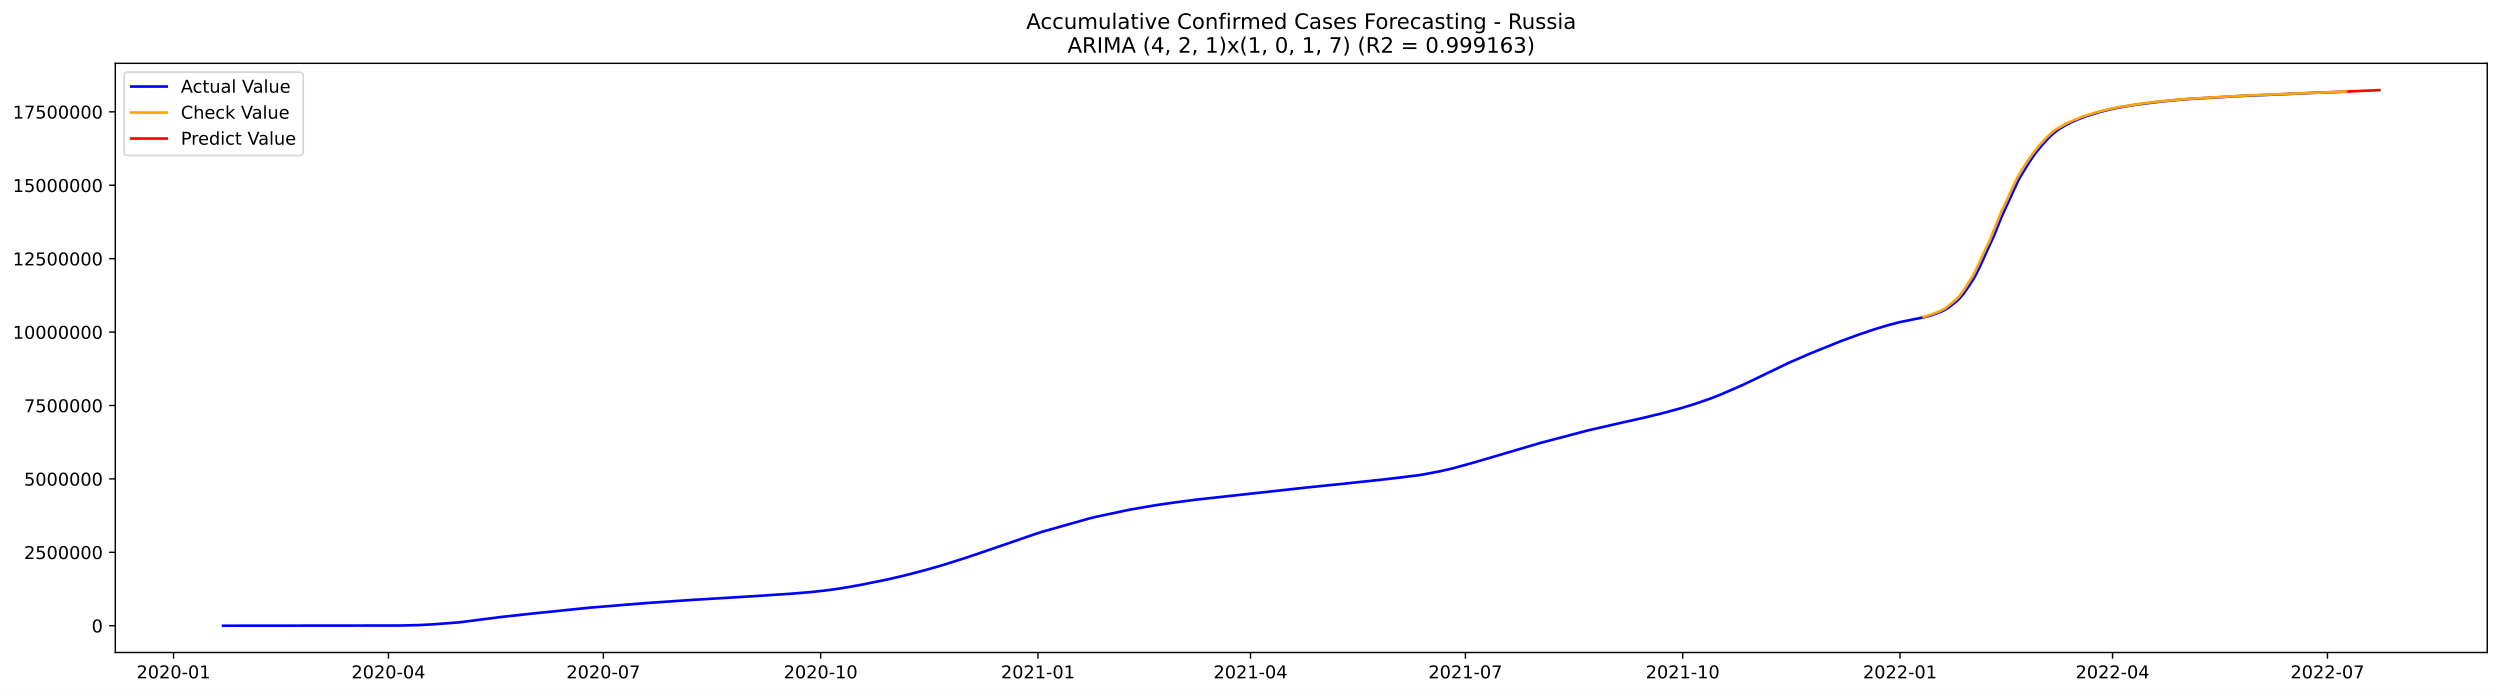
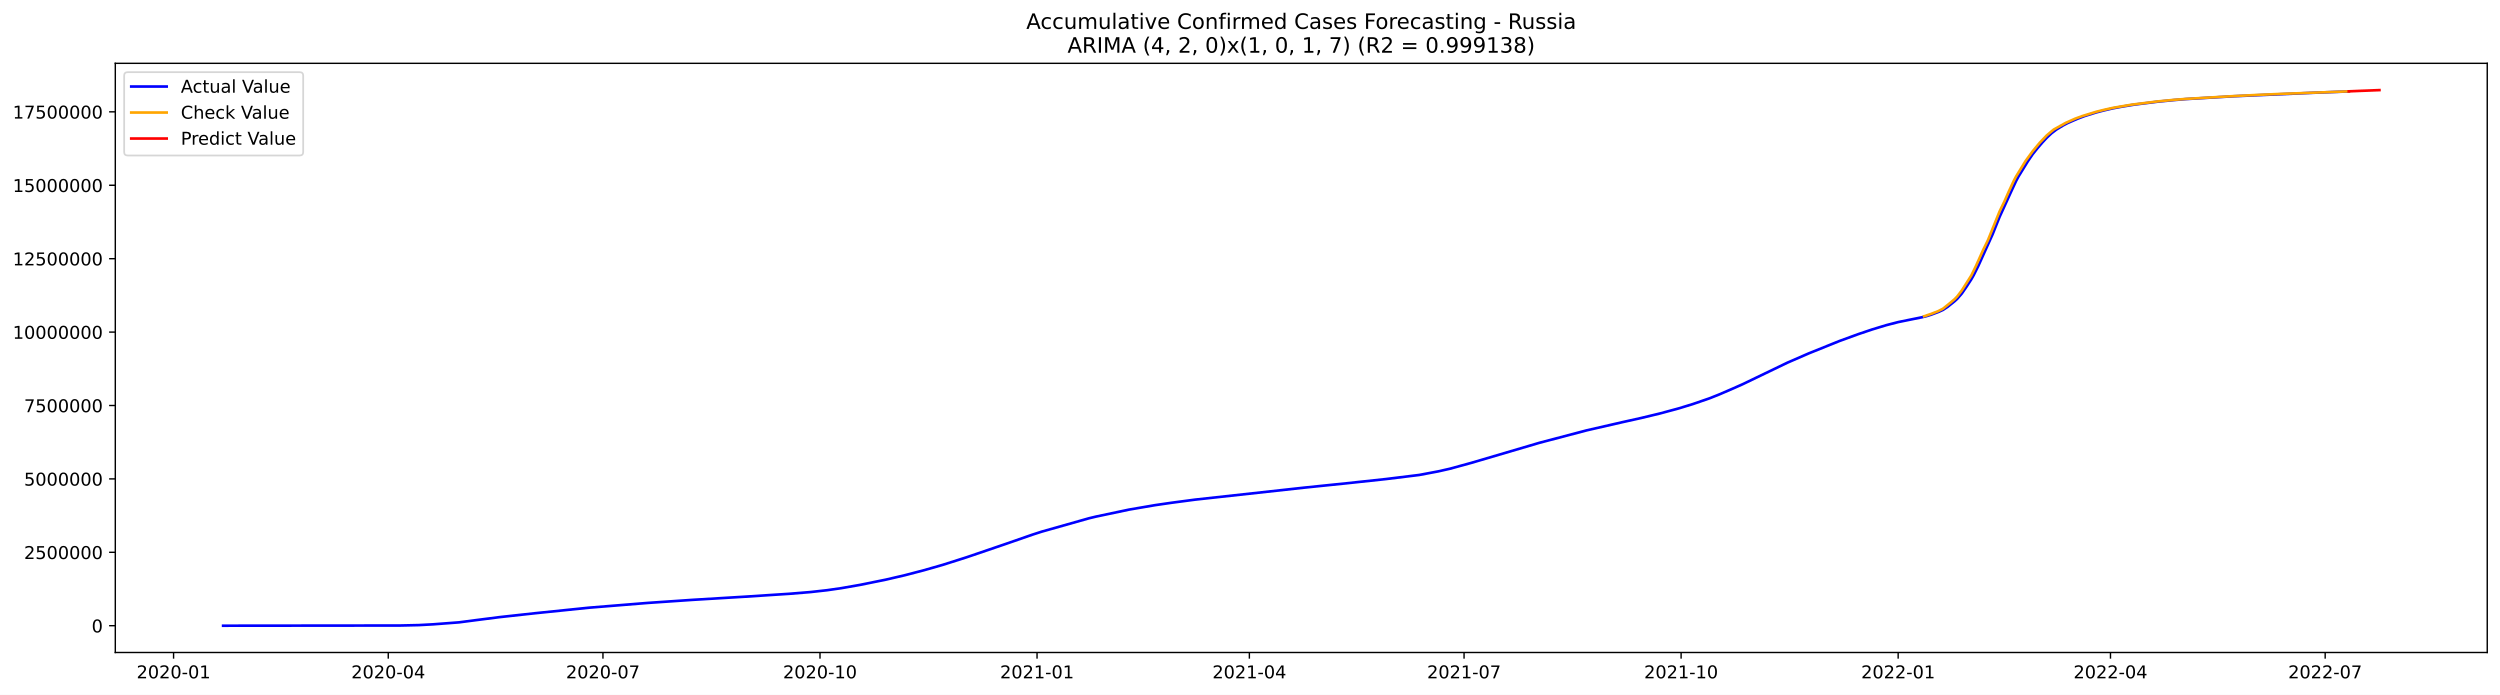
<svg xmlns="http://www.w3.org/2000/svg" xmlns:xlink="http://www.w3.org/1999/xlink" width="1411.5pt" height="392.274pt" viewBox="0 0 1411.5 392.274" version="1.1">
  <defs>
    <style type="text/css">*{stroke-linejoin: round; stroke-linecap: butt}</style>
  </defs>
  <g id="figure_1">
    <g id="patch_1">
      <path d="M 0 392.274  L 1411.5 392.274  L 1411.5 0  L 0 0  z " style="fill: #ffffff" />
    </g>
    <g id="axes_1">
      <g id="patch_2">
        <path d="M 65.1 368.396  L 1404.3 368.396  L 1404.3 35.755  L 65.1 35.755  z " style="fill: #ffffff" />
      </g>
      <g id="matplotlib.axis_1">
        <g id="xtick_1">
          <g id="line2d_1">
            <defs>
-               <path id="m09bd41d33d" d="M 0 0  L 0 3.5  " style="stroke: #000000; stroke-width: 0.8" />
+               <path id="m2f8466ed85" d="M 0 0  L 0 3.5  " style="stroke: #000000; stroke-width: 0.8" />
            </defs>
            <g>
-               <use xlink:href="#m09bd41d33d" x="97.97" y="368.396" style="stroke: #000000; stroke-width: 0.8" />
+               <use xlink:href="#m2f8466ed85" x="98.001" y="368.396" style="stroke: #000000; stroke-width: 0.8" />
            </g>
          </g>
          <g id="text_1">
-             <g transform="translate(77.07853 382.9939)scale(0.1 -0.1)">
+             <g transform="translate(77.10917 382.9939)scale(0.1 -0.1)">
              <defs>
                <path id="DejaVuSans-32" d="M 1228 531  L 3431 531  L 3431 0  L 469 0  L 469 531  Q 828 903 1448 1529  Q 2069 2156 2228 2338  Q 2531 2678 2651 2914  Q 2772 3150 2772 3378  Q 2772 3750 2511 3984  Q 2250 4219 1831 4219  Q 1534 4219 1204 4116  Q 875 4013 500 3803  L 500 4441  Q 881 4594 1212 4672  Q 1544 4750 1819 4750  Q 2544 4750 2975 4387  Q 3406 4025 3406 3419  Q 3406 3131 3298 2873  Q 3191 2616 2906 2266  Q 2828 2175 2409 1742  Q 1991 1309 1228 531  z " transform="scale(0.015625)" />
                <path id="DejaVuSans-30" d="M 2034 4250  Q 1547 4250 1301 3770  Q 1056 3291 1056 2328  Q 1056 1369 1301 889  Q 1547 409 2034 409  Q 2525 409 2770 889  Q 3016 1369 3016 2328  Q 3016 3291 2770 3770  Q 2525 4250 2034 4250  z M 2034 4750  Q 2819 4750 3233 4129  Q 3647 3509 3647 2328  Q 3647 1150 3233 529  Q 2819 -91 2034 -91  Q 1250 -91 836 529  Q 422 1150 422 2328  Q 422 3509 836 4129  Q 1250 4750 2034 4750  z " transform="scale(0.015625)" />
                <path id="DejaVuSans-2d" d="M 313 2009  L 1997 2009  L 1997 1497  L 313 1497  L 313 2009  z " transform="scale(0.015625)" />
                <path id="DejaVuSans-31" d="M 794 531  L 1825 531  L 1825 4091  L 703 3866  L 703 4441  L 1819 4666  L 2450 4666  L 2450 531  L 3481 531  L 3481 0  L 794 0  L 794 531  z " transform="scale(0.015625)" />
              </defs>
              <use xlink:href="#DejaVuSans-32" />
              <use xlink:href="#DejaVuSans-30" x="63.623" />
              <use xlink:href="#DejaVuSans-32" x="127.246" />
              <use xlink:href="#DejaVuSans-30" x="190.869" />
              <use xlink:href="#DejaVuSans-2d" x="254.492" />
              <use xlink:href="#DejaVuSans-30" x="290.576" />
              <use xlink:href="#DejaVuSans-31" x="354.199" />
            </g>
          </g>
        </g>
        <g id="xtick_2">
          <g id="line2d_2">
            <g>
-               <use xlink:href="#m09bd41d33d" x="219.315" y="368.396" style="stroke: #000000; stroke-width: 0.8" />
+               <use xlink:href="#m2f8466ed85" x="219.213" y="368.396" style="stroke: #000000; stroke-width: 0.8" />
            </g>
          </g>
          <g id="text_2">
-             <g transform="translate(198.4239 382.9939)scale(0.1 -0.1)">
+             <g transform="translate(198.3218 382.9939)scale(0.1 -0.1)">
              <defs>
                <path id="DejaVuSans-34" d="M 2419 4116  L 825 1625  L 2419 1625  L 2419 4116  z M 2253 4666  L 3047 4666  L 3047 1625  L 3713 1625  L 3713 1100  L 3047 1100  L 3047 0  L 2419 0  L 2419 1100  L 313 1100  L 313 1709  L 2253 4666  z " transform="scale(0.015625)" />
              </defs>
              <use xlink:href="#DejaVuSans-32" />
              <use xlink:href="#DejaVuSans-30" x="63.623" />
              <use xlink:href="#DejaVuSans-32" x="127.246" />
              <use xlink:href="#DejaVuSans-30" x="190.869" />
              <use xlink:href="#DejaVuSans-2d" x="254.492" />
              <use xlink:href="#DejaVuSans-30" x="290.576" />
              <use xlink:href="#DejaVuSans-34" x="354.199" />
            </g>
          </g>
        </g>
        <g id="xtick_3">
          <g id="line2d_3">
            <g>
-               <use xlink:href="#m09bd41d33d" x="340.661" y="368.396" style="stroke: #000000; stroke-width: 0.8" />
+               <use xlink:href="#m2f8466ed85" x="340.426" y="368.396" style="stroke: #000000; stroke-width: 0.8" />
            </g>
          </g>
          <g id="text_3">
-             <g transform="translate(319.7694 382.9939)scale(0.1 -0.1)">
+             <g transform="translate(319.5345 382.9939)scale(0.1 -0.1)">
              <defs>
                <path id="DejaVuSans-37" d="M 525 4666  L 3525 4666  L 3525 4397  L 1831 0  L 1172 0  L 2766 4134  L 525 4134  L 525 4666  z " transform="scale(0.015625)" />
              </defs>
              <use xlink:href="#DejaVuSans-32" />
              <use xlink:href="#DejaVuSans-30" x="63.623" />
              <use xlink:href="#DejaVuSans-32" x="127.246" />
              <use xlink:href="#DejaVuSans-30" x="190.869" />
              <use xlink:href="#DejaVuSans-2d" x="254.492" />
              <use xlink:href="#DejaVuSans-30" x="290.576" />
              <use xlink:href="#DejaVuSans-37" x="354.199" />
            </g>
          </g>
        </g>
        <g id="xtick_4">
          <g id="line2d_4">
            <g>
-               <use xlink:href="#m09bd41d33d" x="463.34" y="368.396" style="stroke: #000000; stroke-width: 0.8" />
+               <use xlink:href="#m2f8466ed85" x="462.971" y="368.396" style="stroke: #000000; stroke-width: 0.8" />
            </g>
          </g>
          <g id="text_4">
-             <g transform="translate(442.4482 382.9939)scale(0.1 -0.1)">
+             <g transform="translate(442.0791 382.9939)scale(0.1 -0.1)">
              <use xlink:href="#DejaVuSans-32" />
              <use xlink:href="#DejaVuSans-30" x="63.623" />
              <use xlink:href="#DejaVuSans-32" x="127.246" />
              <use xlink:href="#DejaVuSans-30" x="190.869" />
              <use xlink:href="#DejaVuSans-2d" x="254.492" />
              <use xlink:href="#DejaVuSans-31" x="290.576" />
              <use xlink:href="#DejaVuSans-30" x="354.199" />
            </g>
          </g>
        </g>
        <g id="xtick_5">
          <g id="line2d_5">
            <g>
-               <use xlink:href="#m09bd41d33d" x="586.019" y="368.396" style="stroke: #000000; stroke-width: 0.8" />
+               <use xlink:href="#m2f8466ed85" x="585.515" y="368.396" style="stroke: #000000; stroke-width: 0.8" />
            </g>
          </g>
          <g id="text_5">
-             <g transform="translate(565.1271 382.9939)scale(0.1 -0.1)">
+             <g transform="translate(564.6238 382.9939)scale(0.1 -0.1)">
              <use xlink:href="#DejaVuSans-32" />
              <use xlink:href="#DejaVuSans-30" x="63.623" />
              <use xlink:href="#DejaVuSans-32" x="127.246" />
              <use xlink:href="#DejaVuSans-31" x="190.869" />
              <use xlink:href="#DejaVuSans-2d" x="254.492" />
              <use xlink:href="#DejaVuSans-30" x="290.576" />
              <use xlink:href="#DejaVuSans-31" x="354.199" />
            </g>
          </g>
        </g>
        <g id="xtick_6">
          <g id="line2d_6">
            <g>
-               <use xlink:href="#m09bd41d33d" x="706.03" y="368.396" style="stroke: #000000; stroke-width: 0.8" />
+               <use xlink:href="#m2f8466ed85" x="705.396" y="368.396" style="stroke: #000000; stroke-width: 0.8" />
            </g>
          </g>
          <g id="text_6">
-             <g transform="translate(685.1391 382.9939)scale(0.1 -0.1)">
+             <g transform="translate(684.5044 382.9939)scale(0.1 -0.1)">
              <use xlink:href="#DejaVuSans-32" />
              <use xlink:href="#DejaVuSans-30" x="63.623" />
              <use xlink:href="#DejaVuSans-32" x="127.246" />
              <use xlink:href="#DejaVuSans-31" x="190.869" />
              <use xlink:href="#DejaVuSans-2d" x="254.492" />
              <use xlink:href="#DejaVuSans-30" x="290.576" />
              <use xlink:href="#DejaVuSans-34" x="354.199" />
            </g>
          </g>
        </g>
        <g id="xtick_7">
          <g id="line2d_7">
            <g>
-               <use xlink:href="#m09bd41d33d" x="827.376" y="368.396" style="stroke: #000000; stroke-width: 0.8" />
+               <use xlink:href="#m2f8466ed85" x="826.608" y="368.396" style="stroke: #000000; stroke-width: 0.8" />
            </g>
          </g>
          <g id="text_7">
-             <g transform="translate(806.4845 382.9939)scale(0.1 -0.1)">
+             <g transform="translate(805.7171 382.9939)scale(0.1 -0.1)">
              <use xlink:href="#DejaVuSans-32" />
              <use xlink:href="#DejaVuSans-30" x="63.623" />
              <use xlink:href="#DejaVuSans-32" x="127.246" />
              <use xlink:href="#DejaVuSans-31" x="190.869" />
              <use xlink:href="#DejaVuSans-2d" x="254.492" />
              <use xlink:href="#DejaVuSans-30" x="290.576" />
              <use xlink:href="#DejaVuSans-37" x="354.199" />
            </g>
          </g>
        </g>
        <g id="xtick_8">
          <g id="line2d_8">
            <g>
-               <use xlink:href="#m09bd41d33d" x="950.055" y="368.396" style="stroke: #000000; stroke-width: 0.8" />
+               <use xlink:href="#m2f8466ed85" x="949.153" y="368.396" style="stroke: #000000; stroke-width: 0.8" />
            </g>
          </g>
          <g id="text_8">
-             <g transform="translate(929.1634 382.9939)scale(0.1 -0.1)">
+             <g transform="translate(928.2617 382.9939)scale(0.1 -0.1)">
              <use xlink:href="#DejaVuSans-32" />
              <use xlink:href="#DejaVuSans-30" x="63.623" />
              <use xlink:href="#DejaVuSans-32" x="127.246" />
              <use xlink:href="#DejaVuSans-31" x="190.869" />
              <use xlink:href="#DejaVuSans-2d" x="254.492" />
              <use xlink:href="#DejaVuSans-31" x="290.576" />
              <use xlink:href="#DejaVuSans-30" x="354.199" />
            </g>
          </g>
        </g>
        <g id="xtick_9">
          <g id="line2d_9">
            <g>
-               <use xlink:href="#m09bd41d33d" x="1072.734" y="368.396" style="stroke: #000000; stroke-width: 0.8" />
+               <use xlink:href="#m2f8466ed85" x="1071.698" y="368.396" style="stroke: #000000; stroke-width: 0.8" />
            </g>
          </g>
          <g id="text_9">
-             <g transform="translate(1051.842 382.9939)scale(0.1 -0.1)">
+             <g transform="translate(1050.806 382.9939)scale(0.1 -0.1)">
              <use xlink:href="#DejaVuSans-32" />
              <use xlink:href="#DejaVuSans-30" x="63.623" />
              <use xlink:href="#DejaVuSans-32" x="127.246" />
              <use xlink:href="#DejaVuSans-32" x="190.869" />
              <use xlink:href="#DejaVuSans-2d" x="254.492" />
              <use xlink:href="#DejaVuSans-30" x="290.576" />
              <use xlink:href="#DejaVuSans-31" x="354.199" />
            </g>
          </g>
        </g>
        <g id="xtick_10">
          <g id="line2d_10">
            <g>
-               <use xlink:href="#m09bd41d33d" x="1192.746" y="368.396" style="stroke: #000000; stroke-width: 0.8" />
+               <use xlink:href="#m2f8466ed85" x="1191.578" y="368.396" style="stroke: #000000; stroke-width: 0.8" />
            </g>
          </g>
          <g id="text_10">
-             <g transform="translate(1171.854 382.9939)scale(0.1 -0.1)">
+             <g transform="translate(1170.687 382.9939)scale(0.1 -0.1)">
              <use xlink:href="#DejaVuSans-32" />
              <use xlink:href="#DejaVuSans-30" x="63.623" />
              <use xlink:href="#DejaVuSans-32" x="127.246" />
              <use xlink:href="#DejaVuSans-32" x="190.869" />
              <use xlink:href="#DejaVuSans-2d" x="254.492" />
              <use xlink:href="#DejaVuSans-30" x="290.576" />
              <use xlink:href="#DejaVuSans-34" x="354.199" />
            </g>
          </g>
        </g>
        <g id="xtick_11">
          <g id="line2d_11">
            <g>
-               <use xlink:href="#m09bd41d33d" x="1314.091" y="368.396" style="stroke: #000000; stroke-width: 0.8" />
+               <use xlink:href="#m2f8466ed85" x="1312.791" y="368.396" style="stroke: #000000; stroke-width: 0.8" />
            </g>
          </g>
          <g id="text_11">
-             <g transform="translate(1293.2 382.9939)scale(0.1 -0.1)">
+             <g transform="translate(1291.9 382.9939)scale(0.1 -0.1)">
              <use xlink:href="#DejaVuSans-32" />
              <use xlink:href="#DejaVuSans-30" x="63.623" />
              <use xlink:href="#DejaVuSans-32" x="127.246" />
              <use xlink:href="#DejaVuSans-32" x="190.869" />
              <use xlink:href="#DejaVuSans-2d" x="254.492" />
              <use xlink:href="#DejaVuSans-30" x="290.576" />
              <use xlink:href="#DejaVuSans-37" x="354.199" />
            </g>
          </g>
        </g>
      </g>
      <g id="matplotlib.axis_2">
        <g id="ytick_1">
          <g id="line2d_12">
            <defs>
-               <path id="m9fa3231ff2" d="M 0 0  L -3.5 0  " style="stroke: #000000; stroke-width: 0.8" />
+               <path id="m6894d0f2d2" d="M 0 0  L -3.5 0  " style="stroke: #000000; stroke-width: 0.8" />
            </defs>
            <g>
-               <use xlink:href="#m9fa3231ff2" x="65.1" y="353.276" style="stroke: #000000; stroke-width: 0.8" />
+               <use xlink:href="#m6894d0f2d2" x="65.1" y="353.276" style="stroke: #000000; stroke-width: 0.8" />
            </g>
          </g>
          <g id="text_12">
            <g transform="translate(51.7375 357.0747)scale(0.1 -0.1)">
              <use xlink:href="#DejaVuSans-30" />
            </g>
          </g>
        </g>
        <g id="ytick_2">
          <g id="line2d_13">
            <g>
-               <use xlink:href="#m9fa3231ff2" x="65.1" y="311.829" style="stroke: #000000; stroke-width: 0.8" />
+               <use xlink:href="#m6894d0f2d2" x="65.1" y="311.83" style="stroke: #000000; stroke-width: 0.8" />
            </g>
          </g>
          <g id="text_13">
-             <g transform="translate(13.5625 315.6285)scale(0.1 -0.1)">
+             <g transform="translate(13.5625 315.6291)scale(0.1 -0.1)">
              <defs>
                <path id="DejaVuSans-35" d="M 691 4666  L 3169 4666  L 3169 4134  L 1269 4134  L 1269 2991  Q 1406 3038 1543 3061  Q 1681 3084 1819 3084  Q 2600 3084 3056 2656  Q 3513 2228 3513 1497  Q 3513 744 3044 326  Q 2575 -91 1722 -91  Q 1428 -91 1123 -41  Q 819 9 494 109  L 494 744  Q 775 591 1075 516  Q 1375 441 1709 441  Q 2250 441 2565 725  Q 2881 1009 2881 1497  Q 2881 1984 2565 2268  Q 2250 2553 1709 2553  Q 1456 2553 1204 2497  Q 953 2441 691 2322  L 691 4666  z " transform="scale(0.015625)" />
              </defs>
              <use xlink:href="#DejaVuSans-32" />
              <use xlink:href="#DejaVuSans-35" x="63.623" />
              <use xlink:href="#DejaVuSans-30" x="127.246" />
              <use xlink:href="#DejaVuSans-30" x="190.869" />
              <use xlink:href="#DejaVuSans-30" x="254.492" />
              <use xlink:href="#DejaVuSans-30" x="318.115" />
              <use xlink:href="#DejaVuSans-30" x="381.738" />
            </g>
          </g>
        </g>
        <g id="ytick_3">
          <g id="line2d_14">
            <g>
-               <use xlink:href="#m9fa3231ff2" x="65.1" y="270.383" style="stroke: #000000; stroke-width: 0.8" />
+               <use xlink:href="#m6894d0f2d2" x="65.1" y="270.384" style="stroke: #000000; stroke-width: 0.8" />
            </g>
          </g>
          <g id="text_14">
-             <g transform="translate(13.5625 274.1823)scale(0.1 -0.1)">
+             <g transform="translate(13.5625 274.1835)scale(0.1 -0.1)">
              <use xlink:href="#DejaVuSans-35" />
              <use xlink:href="#DejaVuSans-30" x="63.623" />
              <use xlink:href="#DejaVuSans-30" x="127.246" />
              <use xlink:href="#DejaVuSans-30" x="190.869" />
              <use xlink:href="#DejaVuSans-30" x="254.492" />
              <use xlink:href="#DejaVuSans-30" x="318.115" />
              <use xlink:href="#DejaVuSans-30" x="381.738" />
            </g>
          </g>
        </g>
        <g id="ytick_4">
          <g id="line2d_15">
            <g>
-               <use xlink:href="#m9fa3231ff2" x="65.1" y="228.937" style="stroke: #000000; stroke-width: 0.8" />
+               <use xlink:href="#m6894d0f2d2" x="65.1" y="228.939" style="stroke: #000000; stroke-width: 0.8" />
            </g>
          </g>
          <g id="text_15">
-             <g transform="translate(13.5625 232.7361)scale(0.1 -0.1)">
+             <g transform="translate(13.5625 232.7379)scale(0.1 -0.1)">
              <use xlink:href="#DejaVuSans-37" />
              <use xlink:href="#DejaVuSans-35" x="63.623" />
              <use xlink:href="#DejaVuSans-30" x="127.246" />
              <use xlink:href="#DejaVuSans-30" x="190.869" />
              <use xlink:href="#DejaVuSans-30" x="254.492" />
              <use xlink:href="#DejaVuSans-30" x="318.115" />
              <use xlink:href="#DejaVuSans-30" x="381.738" />
            </g>
          </g>
        </g>
        <g id="ytick_5">
          <g id="line2d_16">
            <g>
-               <use xlink:href="#m9fa3231ff2" x="65.1" y="187.491" style="stroke: #000000; stroke-width: 0.8" />
+               <use xlink:href="#m6894d0f2d2" x="65.1" y="187.493" style="stroke: #000000; stroke-width: 0.8" />
            </g>
          </g>
          <g id="text_16">
-             <g transform="translate(7.2 191.29)scale(0.1 -0.1)">
+             <g transform="translate(7.2 191.2924)scale(0.1 -0.1)">
              <use xlink:href="#DejaVuSans-31" />
              <use xlink:href="#DejaVuSans-30" x="63.623" />
              <use xlink:href="#DejaVuSans-30" x="127.246" />
              <use xlink:href="#DejaVuSans-30" x="190.869" />
              <use xlink:href="#DejaVuSans-30" x="254.492" />
              <use xlink:href="#DejaVuSans-30" x="318.115" />
              <use xlink:href="#DejaVuSans-30" x="381.738" />
              <use xlink:href="#DejaVuSans-30" x="445.361" />
            </g>
          </g>
        </g>
        <g id="ytick_6">
          <g id="line2d_17">
            <g>
-               <use xlink:href="#m9fa3231ff2" x="65.1" y="146.045" style="stroke: #000000; stroke-width: 0.8" />
+               <use xlink:href="#m6894d0f2d2" x="65.1" y="146.048" style="stroke: #000000; stroke-width: 0.8" />
            </g>
          </g>
          <g id="text_17">
-             <g transform="translate(7.2 149.8438)scale(0.1 -0.1)">
+             <g transform="translate(7.2 149.8468)scale(0.1 -0.1)">
              <use xlink:href="#DejaVuSans-31" />
              <use xlink:href="#DejaVuSans-32" x="63.623" />
              <use xlink:href="#DejaVuSans-35" x="127.246" />
              <use xlink:href="#DejaVuSans-30" x="190.869" />
              <use xlink:href="#DejaVuSans-30" x="254.492" />
              <use xlink:href="#DejaVuSans-30" x="318.115" />
              <use xlink:href="#DejaVuSans-30" x="381.738" />
              <use xlink:href="#DejaVuSans-30" x="445.361" />
            </g>
          </g>
        </g>
        <g id="ytick_7">
          <g id="line2d_18">
            <g>
-               <use xlink:href="#m9fa3231ff2" x="65.1" y="104.598" style="stroke: #000000; stroke-width: 0.8" />
+               <use xlink:href="#m6894d0f2d2" x="65.1" y="104.602" style="stroke: #000000; stroke-width: 0.8" />
            </g>
          </g>
          <g id="text_18">
-             <g transform="translate(7.2 108.3976)scale(0.1 -0.1)">
+             <g transform="translate(7.2 108.4012)scale(0.1 -0.1)">
              <use xlink:href="#DejaVuSans-31" />
              <use xlink:href="#DejaVuSans-35" x="63.623" />
              <use xlink:href="#DejaVuSans-30" x="127.246" />
              <use xlink:href="#DejaVuSans-30" x="190.869" />
              <use xlink:href="#DejaVuSans-30" x="254.492" />
              <use xlink:href="#DejaVuSans-30" x="318.115" />
              <use xlink:href="#DejaVuSans-30" x="381.738" />
              <use xlink:href="#DejaVuSans-30" x="445.361" />
            </g>
          </g>
        </g>
        <g id="ytick_8">
          <g id="line2d_19">
            <g>
-               <use xlink:href="#m9fa3231ff2" x="65.1" y="63.152" style="stroke: #000000; stroke-width: 0.8" />
+               <use xlink:href="#m6894d0f2d2" x="65.1" y="63.156" style="stroke: #000000; stroke-width: 0.8" />
            </g>
          </g>
          <g id="text_19">
-             <g transform="translate(7.2 66.95139)scale(0.1 -0.1)">
+             <g transform="translate(7.2 66.95559)scale(0.1 -0.1)">
              <use xlink:href="#DejaVuSans-31" />
              <use xlink:href="#DejaVuSans-37" x="63.623" />
              <use xlink:href="#DejaVuSans-35" x="127.246" />
              <use xlink:href="#DejaVuSans-30" x="190.869" />
              <use xlink:href="#DejaVuSans-30" x="254.492" />
              <use xlink:href="#DejaVuSans-30" x="318.115" />
              <use xlink:href="#DejaVuSans-30" x="381.738" />
              <use xlink:href="#DejaVuSans-30" x="445.361" />
            </g>
          </g>
        </g>
      </g>
      <g id="line2d_20">
-         <path d="M 125.973 353.276  L 225.983 353.17  L 236.65 352.926  L 244.651 352.494  L 259.319 351.378  L 268.654 350.161  L 281.988 348.457  L 301.99 346.26  L 332.66 343.11  L 365.997 340.407  L 391.332 338.677  L 420.669 336.905  L 446.005 335.255  L 458.006 334.272  L 467.34 333.231  L 475.341 332.084  L 486.009 330.218  L 500.677 327.24  L 511.344 324.759  L 522.012 321.978  L 532.68 318.927  L 546.015 314.696  L 563.35 308.798  L 568.683 306.978  L 583.352 301.882  L 588.685 300.162  L 615.355 292.624  L 619.355 291.666  L 638.024 287.725  L 652.692 285.214  L 662.026 283.859  L 675.361 282.092  L 736.7 275.357  L 760.703 272.886  L 783.372 270.456  L 802.04 268.163  L 812.708 266.152  L 819.375 264.647  L 831.376 261.361  L 870.047 249.984  L 896.716 242.971  L 916.718 238.389  L 927.386 236.019  L 938.054 233.454  L 948.721 230.576  L 956.722 228.126  L 966.056 224.91  L 971.39 222.794  L 979.391 219.349  L 984.725 216.984  L 1010.061 204.796  L 1022.062 199.578  L 1039.397 192.59  L 1050.065 188.698  L 1058.066 186  L 1066.066 183.573  L 1072.734 181.854  L 1078.068 180.765  L 1086.068 179.15  L 1088.735 178.507  L 1091.402 177.669  L 1095.403 176.171  L 1098.07 174.976  L 1100.736 173.22  L 1104.737 169.996  L 1106.07 168.768  L 1108.737 165.695  L 1111.404 161.838  L 1114.071 157.731  L 1115.405 155.394  L 1118.072 150.062  L 1126.072 132.384  L 1130.073 122.438  L 1136.74 107.874  L 1139.407 102.149  L 1140.74 99.664  L 1146.074 91.011  L 1148.741 87.094  L 1151.408 83.748  L 1154.075 80.629  L 1156.742 77.749  L 1159.409 75.25  L 1162.076 73.205  L 1166.076 70.766  L 1168.743 69.373  L 1174.077 67.051  L 1178.077 65.539  L 1184.745 63.454  L 1188.745 62.416  L 1194.079 61.171  L 1199.413 60.18  L 1206.08 59.083  L 1219.415 57.402  L 1228.749 56.482  L 1235.417 55.93  L 1262.086 54.354  L 1307.424 52.376  L 1326.092 51.666  L 1326.092 51.666  " clip-path="url(#pcb924388eb)" style="fill: none; stroke: #0000ff; stroke-width: 1.5; stroke-linecap: square" />
+         <path d="M 125.973 353.276  L 225.873 353.17  L 236.529 352.926  L 244.521 352.494  L 259.173 351.378  L 268.497 350.161  L 281.818 348.457  L 301.798 346.26  L 332.434 343.111  L 365.734 340.407  L 391.042 338.677  L 420.346 336.905  L 445.654 335.256  L 457.643 334.272  L 466.967 333.232  L 474.959 332.084  L 485.615 330.218  L 500.267 327.24  L 510.923 324.76  L 521.579 321.979  L 532.235 318.928  L 545.555 314.696  L 562.871 308.798  L 568.199 306.979  L 582.851 301.883  L 588.179 300.163  L 614.819 292.625  L 618.815 291.667  L 637.463 287.726  L 652.116 285.215  L 661.44 283.86  L 674.76 282.093  L 736.032 275.358  L 760.008 272.887  L 782.652 270.457  L 801.3 268.164  L 811.956 266.153  L 818.616 264.648  L 830.605 261.362  L 869.233 249.985  L 895.873 242.972  L 915.853 238.391  L 926.509 236.021  L 937.165 233.455  L 947.821 230.578  L 955.813 228.127  L 965.137 224.912  L 970.465 222.796  L 978.457 219.351  L 983.785 216.986  L 1009.093 204.799  L 1021.082 199.581  L 1038.398 192.592  L 1049.054 188.701  L 1057.046 186.002  L 1065.038 183.576  L 1071.698 181.856  L 1077.026 180.768  L 1085.018 179.153  L 1087.682 178.51  L 1090.346 177.672  L 1094.342 176.173  L 1097.006 174.978  L 1099.67 173.223  L 1103.666 169.999  L 1104.998 168.771  L 1107.662 165.698  L 1110.326 161.841  L 1112.99 157.734  L 1114.322 155.397  L 1116.986 150.065  L 1124.978 132.388  L 1128.974 122.441  L 1135.634 107.877  L 1138.298 102.152  L 1139.63 99.668  L 1144.958 91.015  L 1147.622 87.098  L 1150.286 83.752  L 1152.95 80.633  L 1155.614 77.753  L 1158.278 75.254  L 1160.942 73.209  L 1164.938 70.77  L 1167.602 69.377  L 1172.93 67.055  L 1176.926 65.543  L 1183.586 63.458  L 1187.582 62.42  L 1192.91 61.175  L 1198.238 60.184  L 1204.899 59.087  L 1218.219 57.407  L 1227.543 56.486  L 1234.203 55.934  L 1260.843 54.358  L 1306.131 52.38  L 1326.111 51.619  L 1326.111 51.619  " clip-path="url(#p43f65e0949)" style="fill: none; stroke: #0000ff; stroke-width: 1.5; stroke-linecap: square" />
      </g>
      <g id="line2d_21">
-         <path d="M 1086.068 178.85  L 1087.402 178.556  L 1091.402 177.2  L 1095.403 175.645  L 1098.07 174.287  L 1102.07 171.076  L 1104.737 168.831  L 1106.07 167.446  L 1108.737 163.94  L 1114.071 155.561  L 1116.738 150.109  L 1120.738 141.209  L 1123.405 135.786  L 1130.073 119.349  L 1132.74 113.855  L 1135.407 107.833  L 1138.073 102.114  L 1139.407 99.608  L 1143.407 93.005  L 1146.074 89.053  L 1147.408 87.12  L 1151.408 82.096  L 1155.409 77.708  L 1158.075 75.256  L 1160.742 73.095  L 1166.076 70.087  L 1167.41 69.365  L 1175.411 65.992  L 1183.411 63.44  L 1191.412 61.451  L 1196.746 60.41  L 1210.081 58.337  L 1218.081 57.397  L 1232.75 56.02  L 1242.084 55.41  L 1256.752 54.574  L 1268.753 53.919  L 1326.092 51.615  L 1326.092 51.615  " clip-path="url(#pcb924388eb)" style="fill: none; stroke: #ffa500; stroke-width: 1.5; stroke-linecap: square" />
+         <path d="M 1086.35 178.559  L 1090.346 177.203  L 1094.342 175.647  L 1097.006 174.289  L 1101.002 171.078  L 1103.666 168.828  L 1104.998 167.449  L 1107.662 163.947  L 1112.99 155.564  L 1115.654 150.117  L 1119.65 141.202  L 1122.314 135.782  L 1128.974 119.353  L 1131.638 113.873  L 1134.302 107.85  L 1136.966 102.121  L 1138.298 99.606  L 1143.626 90.927  L 1147.622 85.438  L 1151.618 80.617  L 1155.614 76.42  L 1158.278 74.173  L 1159.61 73.089  L 1166.27 69.386  L 1171.598 67.018  L 1175.594 65.544  L 1183.586 63.091  L 1187.582 62.097  L 1192.91 60.892  L 1203.567 59.083  L 1218.219 57.261  L 1227.543 56.359  L 1234.203 55.84  L 1246.191 55.137  L 1259.511 54.356  L 1272.831 53.671  L 1287.483 53.022  L 1326.111 51.571  L 1326.111 51.571  " clip-path="url(#p43f65e0949)" style="fill: none; stroke: #ffa500; stroke-width: 1.5; stroke-linecap: square" />
      </g>
      <g id="line2d_22">
-         <path d="M 1326.092 51.615  L 1327.426 51.564  L 1328.759 51.51  L 1330.093 51.452  L 1331.426 51.394  L 1332.76 51.334  L 1334.093 51.277  L 1335.426 51.222  L 1336.76 51.169  L 1338.093 51.112  L 1339.427 51.054  L 1340.76 50.994  L 1342.094 50.934  L 1343.427 50.876  " clip-path="url(#pcb924388eb)" style="fill: none; stroke: #ff0000; stroke-width: 1.5; stroke-linecap: square" />
+         <path d="M 1326.111 51.571  L 1327.443 51.518  L 1328.775 51.463  L 1330.107 51.407  L 1331.439 51.35  L 1332.771 51.295  L 1334.103 51.244  L 1335.435 51.195  L 1336.767 51.142  L 1338.099 51.089  L 1339.431 51.034  L 1340.763 50.98  L 1342.095 50.926  L 1343.427 50.876  " clip-path="url(#p43f65e0949)" style="fill: none; stroke: #ff0000; stroke-width: 1.5; stroke-linecap: square" />
      </g>
      <g id="patch_3">
        <path d="M 65.1 368.396  L 65.1 35.755  " style="fill: none; stroke: #000000; stroke-width: 0.8; stroke-linejoin: miter; stroke-linecap: square" />
      </g>
      <g id="patch_4">
        <path d="M 1404.3 368.396  L 1404.3 35.755  " style="fill: none; stroke: #000000; stroke-width: 0.8; stroke-linejoin: miter; stroke-linecap: square" />
      </g>
      <g id="patch_5">
        <path d="M 65.1 368.396  L 1404.3 368.396  " style="fill: none; stroke: #000000; stroke-width: 0.8; stroke-linejoin: miter; stroke-linecap: square" />
      </g>
      <g id="patch_6">
        <path d="M 65.1 35.755  L 1404.3 35.755  " style="fill: none; stroke: #000000; stroke-width: 0.8; stroke-linejoin: miter; stroke-linecap: square" />
      </g>
      <g id="text_20">
        <g transform="translate(579.4322 16.31812)scale(0.12 -0.12)">
          <defs>
            <path id="DejaVuSans-41" d="M 2188 4044  L 1331 1722  L 3047 1722  L 2188 4044  z M 1831 4666  L 2547 4666  L 4325 0  L 3669 0  L 3244 1197  L 1141 1197  L 716 0  L 50 0  L 1831 4666  z " transform="scale(0.015625)" />
            <path id="DejaVuSans-63" d="M 3122 3366  L 3122 2828  Q 2878 2963 2633 3030  Q 2388 3097 2138 3097  Q 1578 3097 1268 2742  Q 959 2388 959 1747  Q 959 1106 1268 751  Q 1578 397 2138 397  Q 2388 397 2633 464  Q 2878 531 3122 666  L 3122 134  Q 2881 22 2623 -34  Q 2366 -91 2075 -91  Q 1284 -91 818 406  Q 353 903 353 1747  Q 353 2603 823 3093  Q 1294 3584 2113 3584  Q 2378 3584 2631 3529  Q 2884 3475 3122 3366  z " transform="scale(0.015625)" />
            <path id="DejaVuSans-75" d="M 544 1381  L 544 3500  L 1119 3500  L 1119 1403  Q 1119 906 1312 657  Q 1506 409 1894 409  Q 2359 409 2629 706  Q 2900 1003 2900 1516  L 2900 3500  L 3475 3500  L 3475 0  L 2900 0  L 2900 538  Q 2691 219 2414 64  Q 2138 -91 1772 -91  Q 1169 -91 856 284  Q 544 659 544 1381  z M 1991 3584  L 1991 3584  z " transform="scale(0.015625)" />
            <path id="DejaVuSans-6d" d="M 3328 2828  Q 3544 3216 3844 3400  Q 4144 3584 4550 3584  Q 5097 3584 5394 3201  Q 5691 2819 5691 2113  L 5691 0  L 5113 0  L 5113 2094  Q 5113 2597 4934 2840  Q 4756 3084 4391 3084  Q 3944 3084 3684 2787  Q 3425 2491 3425 1978  L 3425 0  L 2847 0  L 2847 2094  Q 2847 2600 2669 2842  Q 2491 3084 2119 3084  Q 1678 3084 1418 2786  Q 1159 2488 1159 1978  L 1159 0  L 581 0  L 581 3500  L 1159 3500  L 1159 2956  Q 1356 3278 1631 3431  Q 1906 3584 2284 3584  Q 2666 3584 2933 3390  Q 3200 3197 3328 2828  z " transform="scale(0.015625)" />
            <path id="DejaVuSans-6c" d="M 603 4863  L 1178 4863  L 1178 0  L 603 0  L 603 4863  z " transform="scale(0.015625)" />
            <path id="DejaVuSans-61" d="M 2194 1759  Q 1497 1759 1228 1600  Q 959 1441 959 1056  Q 959 750 1161 570  Q 1363 391 1709 391  Q 2188 391 2477 730  Q 2766 1069 2766 1631  L 2766 1759  L 2194 1759  z M 3341 1997  L 3341 0  L 2766 0  L 2766 531  Q 2569 213 2275 61  Q 1981 -91 1556 -91  Q 1019 -91 701 211  Q 384 513 384 1019  Q 384 1609 779 1909  Q 1175 2209 1959 2209  L 2766 2209  L 2766 2266  Q 2766 2663 2505 2880  Q 2244 3097 1772 3097  Q 1472 3097 1187 3025  Q 903 2953 641 2809  L 641 3341  Q 956 3463 1253 3523  Q 1550 3584 1831 3584  Q 2591 3584 2966 3190  Q 3341 2797 3341 1997  z " transform="scale(0.015625)" />
            <path id="DejaVuSans-74" d="M 1172 4494  L 1172 3500  L 2356 3500  L 2356 3053  L 1172 3053  L 1172 1153  Q 1172 725 1289 603  Q 1406 481 1766 481  L 2356 481  L 2356 0  L 1766 0  Q 1100 0 847 248  Q 594 497 594 1153  L 594 3053  L 172 3053  L 172 3500  L 594 3500  L 594 4494  L 1172 4494  z " transform="scale(0.015625)" />
            <path id="DejaVuSans-69" d="M 603 3500  L 1178 3500  L 1178 0  L 603 0  L 603 3500  z M 603 4863  L 1178 4863  L 1178 4134  L 603 4134  L 603 4863  z " transform="scale(0.015625)" />
            <path id="DejaVuSans-76" d="M 191 3500  L 800 3500  L 1894 563  L 2988 3500  L 3597 3500  L 2284 0  L 1503 0  L 191 3500  z " transform="scale(0.015625)" />
            <path id="DejaVuSans-65" d="M 3597 1894  L 3597 1613  L 953 1613  Q 991 1019 1311 708  Q 1631 397 2203 397  Q 2534 397 2845 478  Q 3156 559 3463 722  L 3463 178  Q 3153 47 2828 -22  Q 2503 -91 2169 -91  Q 1331 -91 842 396  Q 353 884 353 1716  Q 353 2575 817 3079  Q 1281 3584 2069 3584  Q 2775 3584 3186 3129  Q 3597 2675 3597 1894  z M 3022 2063  Q 3016 2534 2758 2815  Q 2500 3097 2075 3097  Q 1594 3097 1305 2825  Q 1016 2553 972 2059  L 3022 2063  z " transform="scale(0.015625)" />
            <path id="DejaVuSans-20" transform="scale(0.015625)" />
            <path id="DejaVuSans-43" d="M 4122 4306  L 4122 3641  Q 3803 3938 3442 4084  Q 3081 4231 2675 4231  Q 1875 4231 1450 3742  Q 1025 3253 1025 2328  Q 1025 1406 1450 917  Q 1875 428 2675 428  Q 3081 428 3442 575  Q 3803 722 4122 1019  L 4122 359  Q 3791 134 3420 21  Q 3050 -91 2638 -91  Q 1578 -91 968 557  Q 359 1206 359 2328  Q 359 3453 968 4101  Q 1578 4750 2638 4750  Q 3056 4750 3426 4639  Q 3797 4528 4122 4306  z " transform="scale(0.015625)" />
            <path id="DejaVuSans-6f" d="M 1959 3097  Q 1497 3097 1228 2736  Q 959 2375 959 1747  Q 959 1119 1226 758  Q 1494 397 1959 397  Q 2419 397 2687 759  Q 2956 1122 2956 1747  Q 2956 2369 2687 2733  Q 2419 3097 1959 3097  z M 1959 3584  Q 2709 3584 3137 3096  Q 3566 2609 3566 1747  Q 3566 888 3137 398  Q 2709 -91 1959 -91  Q 1206 -91 779 398  Q 353 888 353 1747  Q 353 2609 779 3096  Q 1206 3584 1959 3584  z " transform="scale(0.015625)" />
            <path id="DejaVuSans-6e" d="M 3513 2113  L 3513 0  L 2938 0  L 2938 2094  Q 2938 2591 2744 2837  Q 2550 3084 2163 3084  Q 1697 3084 1428 2787  Q 1159 2491 1159 1978  L 1159 0  L 581 0  L 581 3500  L 1159 3500  L 1159 2956  Q 1366 3272 1645 3428  Q 1925 3584 2291 3584  Q 2894 3584 3203 3211  Q 3513 2838 3513 2113  z " transform="scale(0.015625)" />
            <path id="DejaVuSans-66" d="M 2375 4863  L 2375 4384  L 1825 4384  Q 1516 4384 1395 4259  Q 1275 4134 1275 3809  L 1275 3500  L 2222 3500  L 2222 3053  L 1275 3053  L 1275 0  L 697 0  L 697 3053  L 147 3053  L 147 3500  L 697 3500  L 697 3744  Q 697 4328 969 4595  Q 1241 4863 1831 4863  L 2375 4863  z " transform="scale(0.015625)" />
            <path id="DejaVuSans-72" d="M 2631 2963  Q 2534 3019 2420 3045  Q 2306 3072 2169 3072  Q 1681 3072 1420 2755  Q 1159 2438 1159 1844  L 1159 0  L 581 0  L 581 3500  L 1159 3500  L 1159 2956  Q 1341 3275 1631 3429  Q 1922 3584 2338 3584  Q 2397 3584 2469 3576  Q 2541 3569 2628 3553  L 2631 2963  z " transform="scale(0.015625)" />
            <path id="DejaVuSans-64" d="M 2906 2969  L 2906 4863  L 3481 4863  L 3481 0  L 2906 0  L 2906 525  Q 2725 213 2448 61  Q 2172 -91 1784 -91  Q 1150 -91 751 415  Q 353 922 353 1747  Q 353 2572 751 3078  Q 1150 3584 1784 3584  Q 2172 3584 2448 3432  Q 2725 3281 2906 2969  z M 947 1747  Q 947 1113 1208 752  Q 1469 391 1925 391  Q 2381 391 2643 752  Q 2906 1113 2906 1747  Q 2906 2381 2643 2742  Q 2381 3103 1925 3103  Q 1469 3103 1208 2742  Q 947 2381 947 1747  z " transform="scale(0.015625)" />
            <path id="DejaVuSans-73" d="M 2834 3397  L 2834 2853  Q 2591 2978 2328 3040  Q 2066 3103 1784 3103  Q 1356 3103 1142 2972  Q 928 2841 928 2578  Q 928 2378 1081 2264  Q 1234 2150 1697 2047  L 1894 2003  Q 2506 1872 2764 1633  Q 3022 1394 3022 966  Q 3022 478 2636 193  Q 2250 -91 1575 -91  Q 1294 -91 989 -36  Q 684 19 347 128  L 347 722  Q 666 556 975 473  Q 1284 391 1588 391  Q 1994 391 2212 530  Q 2431 669 2431 922  Q 2431 1156 2273 1281  Q 2116 1406 1581 1522  L 1381 1569  Q 847 1681 609 1914  Q 372 2147 372 2553  Q 372 3047 722 3315  Q 1072 3584 1716 3584  Q 2034 3584 2315 3537  Q 2597 3491 2834 3397  z " transform="scale(0.015625)" />
            <path id="DejaVuSans-46" d="M 628 4666  L 3309 4666  L 3309 4134  L 1259 4134  L 1259 2759  L 3109 2759  L 3109 2228  L 1259 2228  L 1259 0  L 628 0  L 628 4666  z " transform="scale(0.015625)" />
            <path id="DejaVuSans-67" d="M 2906 1791  Q 2906 2416 2648 2759  Q 2391 3103 1925 3103  Q 1463 3103 1205 2759  Q 947 2416 947 1791  Q 947 1169 1205 825  Q 1463 481 1925 481  Q 2391 481 2648 825  Q 2906 1169 2906 1791  z M 3481 434  Q 3481 -459 3084 -895  Q 2688 -1331 1869 -1331  Q 1566 -1331 1297 -1286  Q 1028 -1241 775 -1147  L 775 -588  Q 1028 -725 1275 -790  Q 1522 -856 1778 -856  Q 2344 -856 2625 -561  Q 2906 -266 2906 331  L 2906 616  Q 2728 306 2450 153  Q 2172 0 1784 0  Q 1141 0 747 490  Q 353 981 353 1791  Q 353 2603 747 3093  Q 1141 3584 1784 3584  Q 2172 3584 2450 3431  Q 2728 3278 2906 2969  L 2906 3500  L 3481 3500  L 3481 434  z " transform="scale(0.015625)" />
            <path id="DejaVuSans-52" d="M 2841 2188  Q 3044 2119 3236 1894  Q 3428 1669 3622 1275  L 4263 0  L 3584 0  L 2988 1197  Q 2756 1666 2539 1819  Q 2322 1972 1947 1972  L 1259 1972  L 1259 0  L 628 0  L 628 4666  L 2053 4666  Q 2853 4666 3247 4331  Q 3641 3997 3641 3322  Q 3641 2881 3436 2590  Q 3231 2300 2841 2188  z M 1259 4147  L 1259 2491  L 2053 2491  Q 2509 2491 2742 2702  Q 2975 2913 2975 3322  Q 2975 3731 2742 3939  Q 2509 4147 2053 4147  L 1259 4147  z " transform="scale(0.015625)" />
          </defs>
          <use xlink:href="#DejaVuSans-41" />
          <use xlink:href="#DejaVuSans-63" x="66.658" />
          <use xlink:href="#DejaVuSans-63" x="121.639" />
          <use xlink:href="#DejaVuSans-75" x="176.619" />
          <use xlink:href="#DejaVuSans-6d" x="239.998" />
          <use xlink:href="#DejaVuSans-75" x="337.41" />
          <use xlink:href="#DejaVuSans-6c" x="400.789" />
          <use xlink:href="#DejaVuSans-61" x="428.572" />
          <use xlink:href="#DejaVuSans-74" x="489.852" />
          <use xlink:href="#DejaVuSans-69" x="529.061" />
          <use xlink:href="#DejaVuSans-76" x="556.844" />
          <use xlink:href="#DejaVuSans-65" x="616.023" />
          <use xlink:href="#DejaVuSans-20" x="677.547" />
          <use xlink:href="#DejaVuSans-43" x="709.334" />
          <use xlink:href="#DejaVuSans-6f" x="779.158" />
          <use xlink:href="#DejaVuSans-6e" x="840.34" />
          <use xlink:href="#DejaVuSans-66" x="903.719" />
          <use xlink:href="#DejaVuSans-69" x="938.924" />
          <use xlink:href="#DejaVuSans-72" x="966.707" />
          <use xlink:href="#DejaVuSans-6d" x="1006.07" />
          <use xlink:href="#DejaVuSans-65" x="1103.482" />
          <use xlink:href="#DejaVuSans-64" x="1165.006" />
          <use xlink:href="#DejaVuSans-20" x="1228.482" />
          <use xlink:href="#DejaVuSans-43" x="1260.27" />
          <use xlink:href="#DejaVuSans-61" x="1330.094" />
          <use xlink:href="#DejaVuSans-73" x="1391.373" />
          <use xlink:href="#DejaVuSans-65" x="1443.473" />
          <use xlink:href="#DejaVuSans-73" x="1504.996" />
          <use xlink:href="#DejaVuSans-20" x="1557.096" />
          <use xlink:href="#DejaVuSans-46" x="1588.883" />
          <use xlink:href="#DejaVuSans-6f" x="1642.777" />
          <use xlink:href="#DejaVuSans-72" x="1703.959" />
          <use xlink:href="#DejaVuSans-65" x="1742.822" />
          <use xlink:href="#DejaVuSans-63" x="1804.346" />
          <use xlink:href="#DejaVuSans-61" x="1859.326" />
          <use xlink:href="#DejaVuSans-73" x="1920.605" />
          <use xlink:href="#DejaVuSans-74" x="1972.705" />
          <use xlink:href="#DejaVuSans-69" x="2011.914" />
          <use xlink:href="#DejaVuSans-6e" x="2039.697" />
          <use xlink:href="#DejaVuSans-67" x="2103.076" />
          <use xlink:href="#DejaVuSans-20" x="2166.553" />
          <use xlink:href="#DejaVuSans-2d" x="2198.34" />
          <use xlink:href="#DejaVuSans-20" x="2234.424" />
          <use xlink:href="#DejaVuSans-52" x="2266.211" />
          <use xlink:href="#DejaVuSans-75" x="2331.193" />
          <use xlink:href="#DejaVuSans-73" x="2394.572" />
          <use xlink:href="#DejaVuSans-73" x="2446.672" />
          <use xlink:href="#DejaVuSans-69" x="2498.771" />
          <use xlink:href="#DejaVuSans-61" x="2526.555" />
        </g>
        <g transform="translate(602.7159 29.7555)scale(0.12 -0.12)">
          <defs>
            <path id="DejaVuSans-49" d="M 628 4666  L 1259 4666  L 1259 0  L 628 0  L 628 4666  z " transform="scale(0.015625)" />
            <path id="DejaVuSans-4d" d="M 628 4666  L 1569 4666  L 2759 1491  L 3956 4666  L 4897 4666  L 4897 0  L 4281 0  L 4281 4097  L 3078 897  L 2444 897  L 1241 4097  L 1241 0  L 628 0  L 628 4666  z " transform="scale(0.015625)" />
            <path id="DejaVuSans-28" d="M 1984 4856  Q 1566 4138 1362 3434  Q 1159 2731 1159 2009  Q 1159 1288 1364 580  Q 1569 -128 1984 -844  L 1484 -844  Q 1016 -109 783 600  Q 550 1309 550 2009  Q 550 2706 781 3412  Q 1013 4119 1484 4856  L 1984 4856  z " transform="scale(0.015625)" />
            <path id="DejaVuSans-2c" d="M 750 794  L 1409 794  L 1409 256  L 897 -744  L 494 -744  L 750 256  L 750 794  z " transform="scale(0.015625)" />
            <path id="DejaVuSans-29" d="M 513 4856  L 1013 4856  Q 1481 4119 1714 3412  Q 1947 2706 1947 2009  Q 1947 1309 1714 600  Q 1481 -109 1013 -844  L 513 -844  Q 928 -128 1133 580  Q 1338 1288 1338 2009  Q 1338 2731 1133 3434  Q 928 4138 513 4856  z " transform="scale(0.015625)" />
            <path id="DejaVuSans-78" d="M 3513 3500  L 2247 1797  L 3578 0  L 2900 0  L 1881 1375  L 863 0  L 184 0  L 1544 1831  L 300 3500  L 978 3500  L 1906 2253  L 2834 3500  L 3513 3500  z " transform="scale(0.015625)" />
            <path id="DejaVuSans-3d" d="M 678 2906  L 4684 2906  L 4684 2381  L 678 2381  L 678 2906  z M 678 1631  L 4684 1631  L 4684 1100  L 678 1100  L 678 1631  z " transform="scale(0.015625)" />
            <path id="DejaVuSans-2e" d="M 684 794  L 1344 794  L 1344 0  L 684 0  L 684 794  z " transform="scale(0.015625)" />
            <path id="DejaVuSans-39" d="M 703 97  L 703 672  Q 941 559 1184 500  Q 1428 441 1663 441  Q 2288 441 2617 861  Q 2947 1281 2994 2138  Q 2813 1869 2534 1725  Q 2256 1581 1919 1581  Q 1219 1581 811 2004  Q 403 2428 403 3163  Q 403 3881 828 4315  Q 1253 4750 1959 4750  Q 2769 4750 3195 4129  Q 3622 3509 3622 2328  Q 3622 1225 3098 567  Q 2575 -91 1691 -91  Q 1453 -91 1209 -44  Q 966 3 703 97  z M 1959 2075  Q 2384 2075 2632 2365  Q 2881 2656 2881 3163  Q 2881 3666 2632 3958  Q 2384 4250 1959 4250  Q 1534 4250 1286 3958  Q 1038 3666 1038 3163  Q 1038 2656 1286 2365  Q 1534 2075 1959 2075  z " transform="scale(0.015625)" />
-             <path id="DejaVuSans-36" d="M 2113 2584  Q 1688 2584 1439 2293  Q 1191 2003 1191 1497  Q 1191 994 1439 701  Q 1688 409 2113 409  Q 2538 409 2786 701  Q 3034 994 3034 1497  Q 3034 2003 2786 2293  Q 2538 2584 2113 2584  z M 3366 4563  L 3366 3988  Q 3128 4100 2886 4159  Q 2644 4219 2406 4219  Q 1781 4219 1451 3797  Q 1122 3375 1075 2522  Q 1259 2794 1537 2939  Q 1816 3084 2150 3084  Q 2853 3084 3261 2657  Q 3669 2231 3669 1497  Q 3669 778 3244 343  Q 2819 -91 2113 -91  Q 1303 -91 875 529  Q 447 1150 447 2328  Q 447 3434 972 4092  Q 1497 4750 2381 4750  Q 2619 4750 2861 4703  Q 3103 4656 3366 4563  z " transform="scale(0.015625)" />
            <path id="DejaVuSans-33" d="M 2597 2516  Q 3050 2419 3304 2112  Q 3559 1806 3559 1356  Q 3559 666 3084 287  Q 2609 -91 1734 -91  Q 1441 -91 1130 -33  Q 819 25 488 141  L 488 750  Q 750 597 1062 519  Q 1375 441 1716 441  Q 2309 441 2620 675  Q 2931 909 2931 1356  Q 2931 1769 2642 2001  Q 2353 2234 1838 2234  L 1294 2234  L 1294 2753  L 1863 2753  Q 2328 2753 2575 2939  Q 2822 3125 2822 3475  Q 2822 3834 2567 4026  Q 2313 4219 1838 4219  Q 1578 4219 1281 4162  Q 984 4106 628 3988  L 628 4550  Q 988 4650 1302 4700  Q 1616 4750 1894 4750  Q 2613 4750 3031 4423  Q 3450 4097 3450 3541  Q 3450 3153 3228 2886  Q 3006 2619 2597 2516  z " transform="scale(0.015625)" />
+             <path id="DejaVuSans-38" d="M 2034 2216  Q 1584 2216 1326 1975  Q 1069 1734 1069 1313  Q 1069 891 1326 650  Q 1584 409 2034 409  Q 2484 409 2743 651  Q 3003 894 3003 1313  Q 3003 1734 2745 1975  Q 2488 2216 2034 2216  z M 1403 2484  Q 997 2584 770 2862  Q 544 3141 544 3541  Q 544 4100 942 4425  Q 1341 4750 2034 4750  Q 2731 4750 3128 4425  Q 3525 4100 3525 3541  Q 3525 3141 3298 2862  Q 3072 2584 2669 2484  Q 3125 2378 3379 2068  Q 3634 1759 3634 1313  Q 3634 634 3220 271  Q 2806 -91 2034 -91  Q 1263 -91 848 271  Q 434 634 434 1313  Q 434 1759 690 2068  Q 947 2378 1403 2484  z M 1172 3481  Q 1172 3119 1398 2916  Q 1625 2713 2034 2713  Q 2441 2713 2670 2916  Q 2900 3119 2900 3481  Q 2900 3844 2670 4047  Q 2441 4250 2034 4250  Q 1625 4250 1398 4047  Q 1172 3844 1172 3481  z " transform="scale(0.015625)" />
          </defs>
          <use xlink:href="#DejaVuSans-41" />
          <use xlink:href="#DejaVuSans-52" x="68.408" />
          <use xlink:href="#DejaVuSans-49" x="137.891" />
          <use xlink:href="#DejaVuSans-4d" x="167.383" />
          <use xlink:href="#DejaVuSans-41" x="253.662" />
          <use xlink:href="#DejaVuSans-20" x="322.07" />
          <use xlink:href="#DejaVuSans-28" x="353.857" />
          <use xlink:href="#DejaVuSans-34" x="392.871" />
          <use xlink:href="#DejaVuSans-2c" x="456.494" />
          <use xlink:href="#DejaVuSans-20" x="488.281" />
          <use xlink:href="#DejaVuSans-32" x="520.068" />
          <use xlink:href="#DejaVuSans-2c" x="583.691" />
          <use xlink:href="#DejaVuSans-20" x="615.479" />
-           <use xlink:href="#DejaVuSans-31" x="647.266" />
+           <use xlink:href="#DejaVuSans-30" x="647.266" />
          <use xlink:href="#DejaVuSans-29" x="710.889" />
          <use xlink:href="#DejaVuSans-78" x="749.902" />
          <use xlink:href="#DejaVuSans-28" x="809.082" />
          <use xlink:href="#DejaVuSans-31" x="848.096" />
          <use xlink:href="#DejaVuSans-2c" x="911.719" />
          <use xlink:href="#DejaVuSans-20" x="943.506" />
          <use xlink:href="#DejaVuSans-30" x="975.293" />
          <use xlink:href="#DejaVuSans-2c" x="1038.916" />
          <use xlink:href="#DejaVuSans-20" x="1070.703" />
          <use xlink:href="#DejaVuSans-31" x="1102.49" />
          <use xlink:href="#DejaVuSans-2c" x="1166.113" />
          <use xlink:href="#DejaVuSans-20" x="1197.9" />
          <use xlink:href="#DejaVuSans-37" x="1229.688" />
          <use xlink:href="#DejaVuSans-29" x="1293.311" />
          <use xlink:href="#DejaVuSans-20" x="1332.324" />
          <use xlink:href="#DejaVuSans-28" x="1364.111" />
          <use xlink:href="#DejaVuSans-52" x="1403.125" />
          <use xlink:href="#DejaVuSans-32" x="1472.607" />
          <use xlink:href="#DejaVuSans-20" x="1536.23" />
          <use xlink:href="#DejaVuSans-3d" x="1568.018" />
          <use xlink:href="#DejaVuSans-20" x="1651.807" />
          <use xlink:href="#DejaVuSans-30" x="1683.594" />
          <use xlink:href="#DejaVuSans-2e" x="1747.217" />
          <use xlink:href="#DejaVuSans-39" x="1779.004" />
          <use xlink:href="#DejaVuSans-39" x="1842.627" />
          <use xlink:href="#DejaVuSans-39" x="1906.25" />
          <use xlink:href="#DejaVuSans-31" x="1969.873" />
-           <use xlink:href="#DejaVuSans-36" x="2033.496" />
-           <use xlink:href="#DejaVuSans-33" x="2097.119" />
+           <use xlink:href="#DejaVuSans-33" x="2033.496" />
+           <use xlink:href="#DejaVuSans-38" x="2097.119" />
          <use xlink:href="#DejaVuSans-29" x="2160.742" />
        </g>
      </g>
      <g id="legend_1">
        <g id="patch_7">
          <path d="M 72.1 87.79  L 169.18 87.79  Q 171.18 87.79 171.18 85.79  L 171.18 42.755  Q 171.18 40.755 169.18 40.755  L 72.1 40.755  Q 70.1 40.755 70.1 42.755  L 70.1 85.79  Q 70.1 87.79 72.1 87.79  z " style="fill: #ffffff; opacity: 0.8; stroke: #cccccc; stroke-linejoin: miter" />
        </g>
        <g id="line2d_23">
          <path d="M 74.1 48.854  L 84.1 48.854  L 94.1 48.854  " style="fill: none; stroke: #0000ff; stroke-width: 1.5; stroke-linecap: square" />
        </g>
        <g id="text_21">
          <g transform="translate(102.1 52.35394)scale(0.1 -0.1)">
            <defs>
              <path id="DejaVuSans-56" d="M 1831 0  L 50 4666  L 709 4666  L 2188 738  L 3669 4666  L 4325 4666  L 2547 0  L 1831 0  z " transform="scale(0.015625)" />
            </defs>
            <use xlink:href="#DejaVuSans-41" />
            <use xlink:href="#DejaVuSans-63" x="66.658" />
            <use xlink:href="#DejaVuSans-74" x="121.639" />
            <use xlink:href="#DejaVuSans-75" x="160.848" />
            <use xlink:href="#DejaVuSans-61" x="224.227" />
            <use xlink:href="#DejaVuSans-6c" x="285.506" />
            <use xlink:href="#DejaVuSans-20" x="313.289" />
            <use xlink:href="#DejaVuSans-56" x="345.076" />
            <use xlink:href="#DejaVuSans-61" x="405.734" />
            <use xlink:href="#DejaVuSans-6c" x="467.014" />
            <use xlink:href="#DejaVuSans-75" x="494.797" />
            <use xlink:href="#DejaVuSans-65" x="558.176" />
          </g>
        </g>
        <g id="line2d_24">
          <path d="M 74.1 63.532  L 84.1 63.532  L 94.1 63.532  " style="fill: none; stroke: #ffa500; stroke-width: 1.5; stroke-linecap: square" />
        </g>
        <g id="text_22">
          <g transform="translate(102.1 67.03206)scale(0.1 -0.1)">
            <defs>
              <path id="DejaVuSans-68" d="M 3513 2113  L 3513 0  L 2938 0  L 2938 2094  Q 2938 2591 2744 2837  Q 2550 3084 2163 3084  Q 1697 3084 1428 2787  Q 1159 2491 1159 1978  L 1159 0  L 581 0  L 581 4863  L 1159 4863  L 1159 2956  Q 1366 3272 1645 3428  Q 1925 3584 2291 3584  Q 2894 3584 3203 3211  Q 3513 2838 3513 2113  z " transform="scale(0.015625)" />
              <path id="DejaVuSans-6b" d="M 581 4863  L 1159 4863  L 1159 1991  L 2875 3500  L 3609 3500  L 1753 1863  L 3688 0  L 2938 0  L 1159 1709  L 1159 0  L 581 0  L 581 4863  z " transform="scale(0.015625)" />
            </defs>
            <use xlink:href="#DejaVuSans-43" />
            <use xlink:href="#DejaVuSans-68" x="69.824" />
            <use xlink:href="#DejaVuSans-65" x="133.203" />
            <use xlink:href="#DejaVuSans-63" x="194.727" />
            <use xlink:href="#DejaVuSans-6b" x="249.707" />
            <use xlink:href="#DejaVuSans-20" x="307.617" />
            <use xlink:href="#DejaVuSans-56" x="339.404" />
            <use xlink:href="#DejaVuSans-61" x="400.062" />
            <use xlink:href="#DejaVuSans-6c" x="461.342" />
            <use xlink:href="#DejaVuSans-75" x="489.125" />
            <use xlink:href="#DejaVuSans-65" x="552.504" />
          </g>
        </g>
        <g id="line2d_25">
          <path d="M 74.1 78.21  L 84.1 78.21  L 94.1 78.21  " style="fill: none; stroke: #ff0000; stroke-width: 1.5; stroke-linecap: square" />
        </g>
        <g id="text_23">
          <g transform="translate(102.1 81.71019)scale(0.1 -0.1)">
            <defs>
              <path id="DejaVuSans-50" d="M 1259 4147  L 1259 2394  L 2053 2394  Q 2494 2394 2734 2622  Q 2975 2850 2975 3272  Q 2975 3691 2734 3919  Q 2494 4147 2053 4147  L 1259 4147  z M 628 4666  L 2053 4666  Q 2838 4666 3239 4311  Q 3641 3956 3641 3272  Q 3641 2581 3239 2228  Q 2838 1875 2053 1875  L 1259 1875  L 1259 0  L 628 0  L 628 4666  z " transform="scale(0.015625)" />
            </defs>
            <use xlink:href="#DejaVuSans-50" />
            <use xlink:href="#DejaVuSans-72" x="58.553" />
            <use xlink:href="#DejaVuSans-65" x="97.416" />
            <use xlink:href="#DejaVuSans-64" x="158.939" />
            <use xlink:href="#DejaVuSans-69" x="222.416" />
            <use xlink:href="#DejaVuSans-63" x="250.199" />
            <use xlink:href="#DejaVuSans-74" x="305.18" />
            <use xlink:href="#DejaVuSans-20" x="344.389" />
            <use xlink:href="#DejaVuSans-56" x="376.176" />
            <use xlink:href="#DejaVuSans-61" x="436.834" />
            <use xlink:href="#DejaVuSans-6c" x="498.113" />
            <use xlink:href="#DejaVuSans-75" x="525.896" />
            <use xlink:href="#DejaVuSans-65" x="589.275" />
          </g>
        </g>
      </g>
    </g>
  </g>
  <defs>
-     <clipPath id="pcb924388eb">
+     <clipPath id="p43f65e0949">
      <rect x="65.1" y="35.755" width="1339.2" height="332.64" />
    </clipPath>
  </defs>
</svg>
